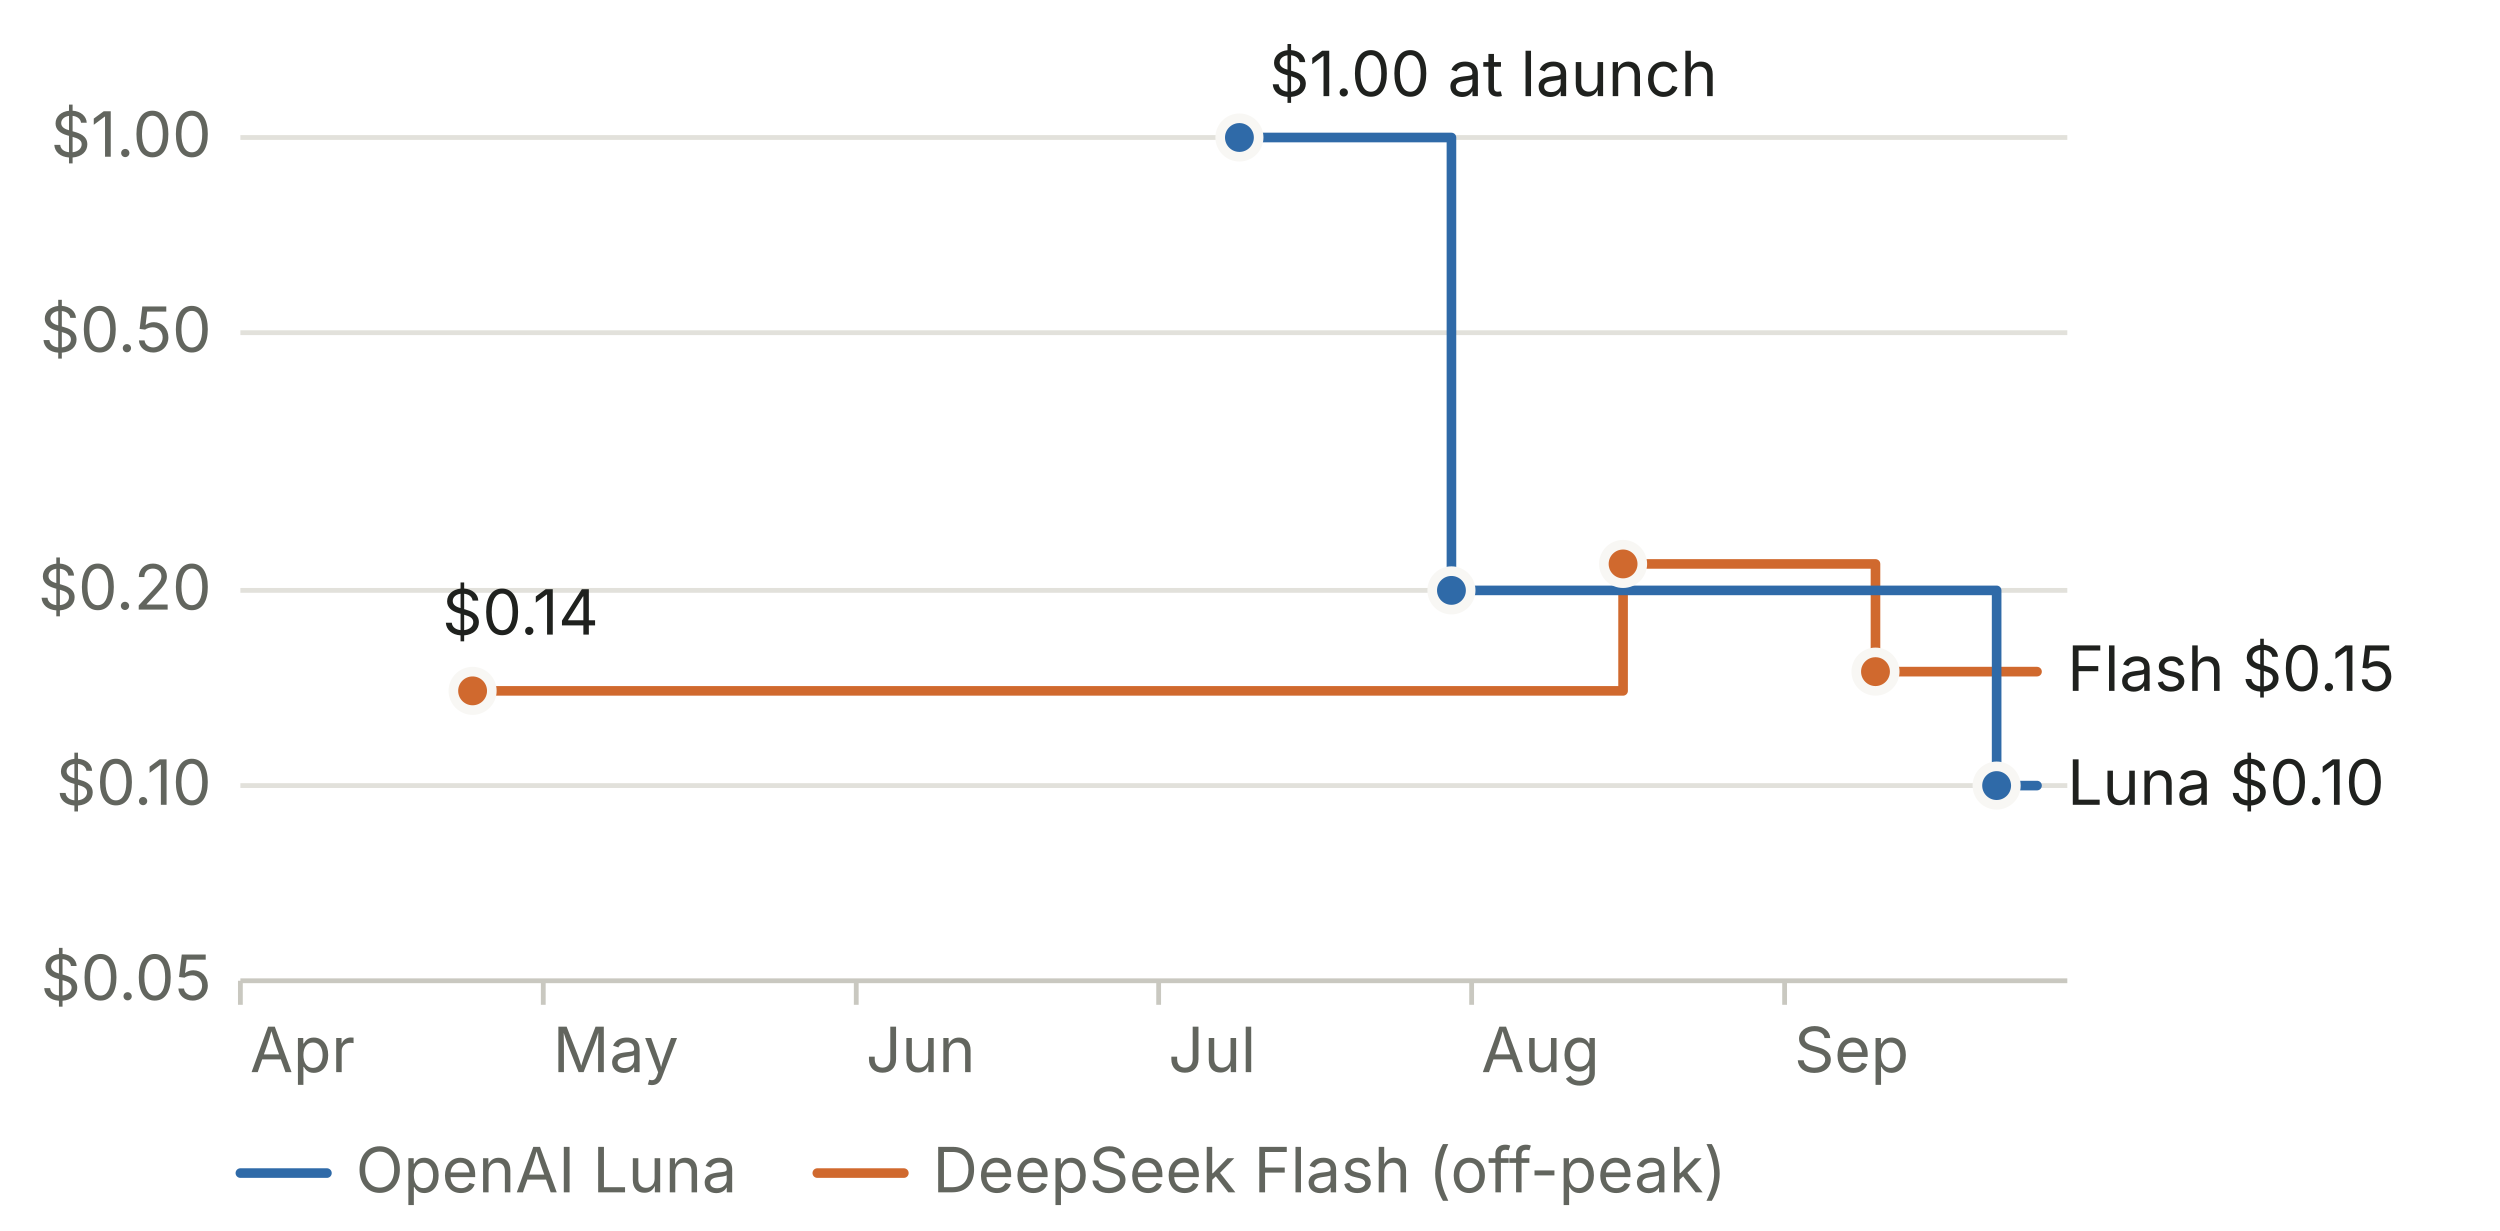
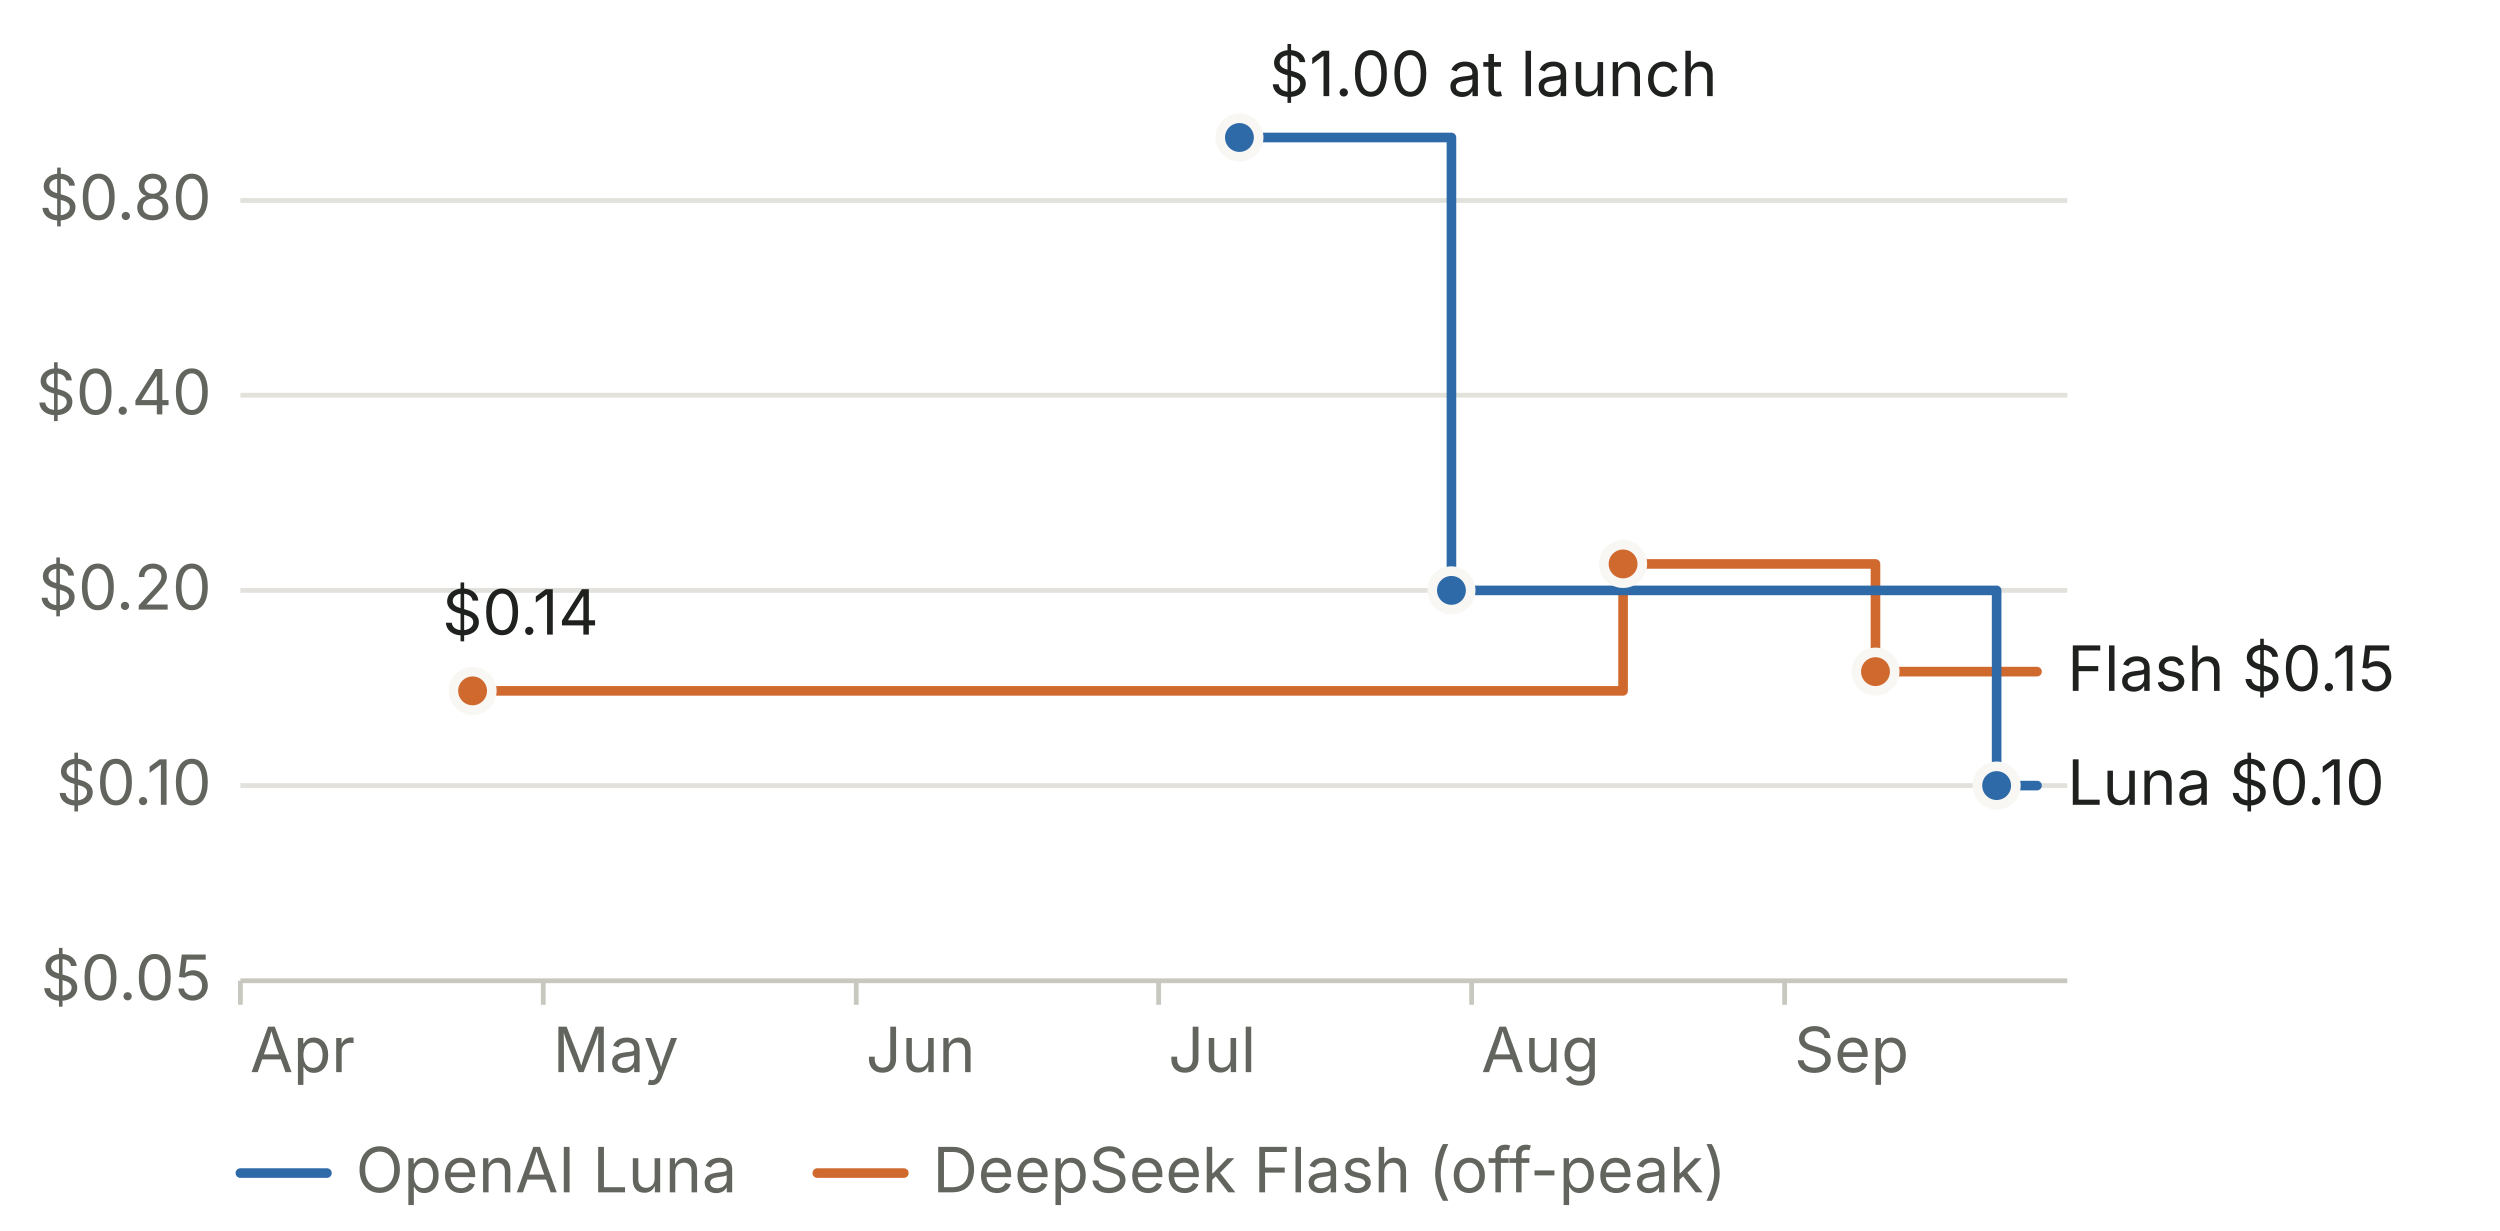
<svg xmlns="http://www.w3.org/2000/svg" viewBox="0 36 520 256" role="img" aria-labelledby="t d">
  <style>
    text { font-family: -apple-system, BlinkMacSystemFont, "Segoe UI", sans-serif; font-size: 13px; }
    .ink { fill: #1f211e; }
    .muted { fill: #62655e; }
    .grid { stroke: #e2e1db; }
    .base { stroke: #c9c8c0; }
    .luna { stroke: #2f6aa8; }
    .luna-fill { fill: #2f6aa8; }
    .flash { stroke: #d0692e; }
    .flash-fill { fill: #d0692e; }
    .ring { stroke: #f8f7f4; }
    @media (prefers-color-scheme: dark) {
      .ink { fill: #e9e8e2; }
      .muted { fill: #9da199; }
      .grid { stroke: #2e312d; }
      .base { stroke: #3e413c; }
      .luna { stroke: #4a8ad6; }
      .luna-fill { fill: #4a8ad6; }
      .flash { stroke: #dc6e35; }
      .flash-fill { fill: #dc6e35; }
      .ring { stroke: #181a18; }
    }
  </style>
  <g fill="none" stroke-width="1">
-     <line class="grid" x1="50" x2="430" y1="64.6" y2="64.6" />
-     <line class="grid" x1="50" x2="430" y1="105.2" y2="105.2" />
+     <line class="grid" x1="50" x2="430" y1="77.7" y2="77.7" />
+     <line class="grid" x1="50" x2="430" y1="118.2" y2="118.2" />
    <line class="grid" x1="50" x2="430" y1="158.8" y2="158.8" />
    <line class="grid" x1="50" x2="430" y1="199.4" y2="199.4" />
    <line class="base" x1="50" x2="430" y1="240" y2="240" />
  </g>
  <g class="muted" text-anchor="end">
-     <text x="44" y="68.6">$1.00</text>
-     <text x="44" y="109.2">$0.50</text>
+     <text x="44" y="81.7">$0.80</text>
+     <text x="44" y="122.2">$0.40</text>
    <text x="44" y="162.8">$0.20</text>
    <text x="44" y="203.4">$0.10</text>
    <text x="44" y="244">$0.05</text>
  </g>
  <g class="base" stroke-width="1">
    <line x1="50" x2="50" y1="240" y2="245" />
    <line x1="113" x2="113" y1="240" y2="245" />
    <line x1="178.1" x2="178.1" y1="240" y2="245" />
    <line x1="241" x2="241" y1="240" y2="245" />
    <line x1="306.1" x2="306.1" y1="240" y2="245" />
    <line x1="371.2" x2="371.2" y1="240" y2="245" />
  </g>
  <g class="muted">
    <text x="52" y="259">Apr</text>
    <text x="115" y="259">May</text>
    <text x="180.1" y="259">Jun</text>
    <text x="243" y="259">Jul</text>
    <text x="308.1" y="259">Aug</text>
    <text x="373.2" y="259">Sep</text>
  </g>
  <g fill="none" stroke-width="2" stroke-linecap="round" stroke-linejoin="round">
    <path class="flash" d="M98.3,179.7 H337.6 V153.3 H390.1 V175.7 H423.7" />
    <path class="luna" d="M257.8,64.6 H301.9 V158.8 H415.3 V199.4 H423.7" />
  </g>
  <g stroke-width="2">
    <circle class="flash-fill ring" cx="98.3" cy="179.7" r="4" />
    <circle class="flash-fill ring" cx="337.6" cy="153.3" r="4" />
    <circle class="flash-fill ring" cx="390.1" cy="175.7" r="4" />
    <circle class="luna-fill ring" cx="257.8" cy="64.6" r="4" />
    <circle class="luna-fill ring" cx="301.9" cy="158.8" r="4" />
    <circle class="luna-fill ring" cx="415.3" cy="199.4" r="4" />
  </g>
  <g class="ink">
    <text x="264" y="56">$1.00 at launch</text>
    <text x="92" y="168">$0.14</text>
    <text x="430" y="203.4">Luna $0.10</text>
    <text x="430" y="179.7">Flash $0.15</text>
  </g>
  <g>
    <line class="luna" x1="50" x2="68" y1="280" y2="280" stroke-width="2" stroke-linecap="round" />
    <text class="muted" x="74" y="284">OpenAI Luna</text>
    <line class="flash" x1="170" x2="188" y1="280" y2="280" stroke-width="2" stroke-linecap="round" />
    <text class="muted" x="194" y="284">DeepSeek Flash (off-peak)</text>
  </g>
</svg>
